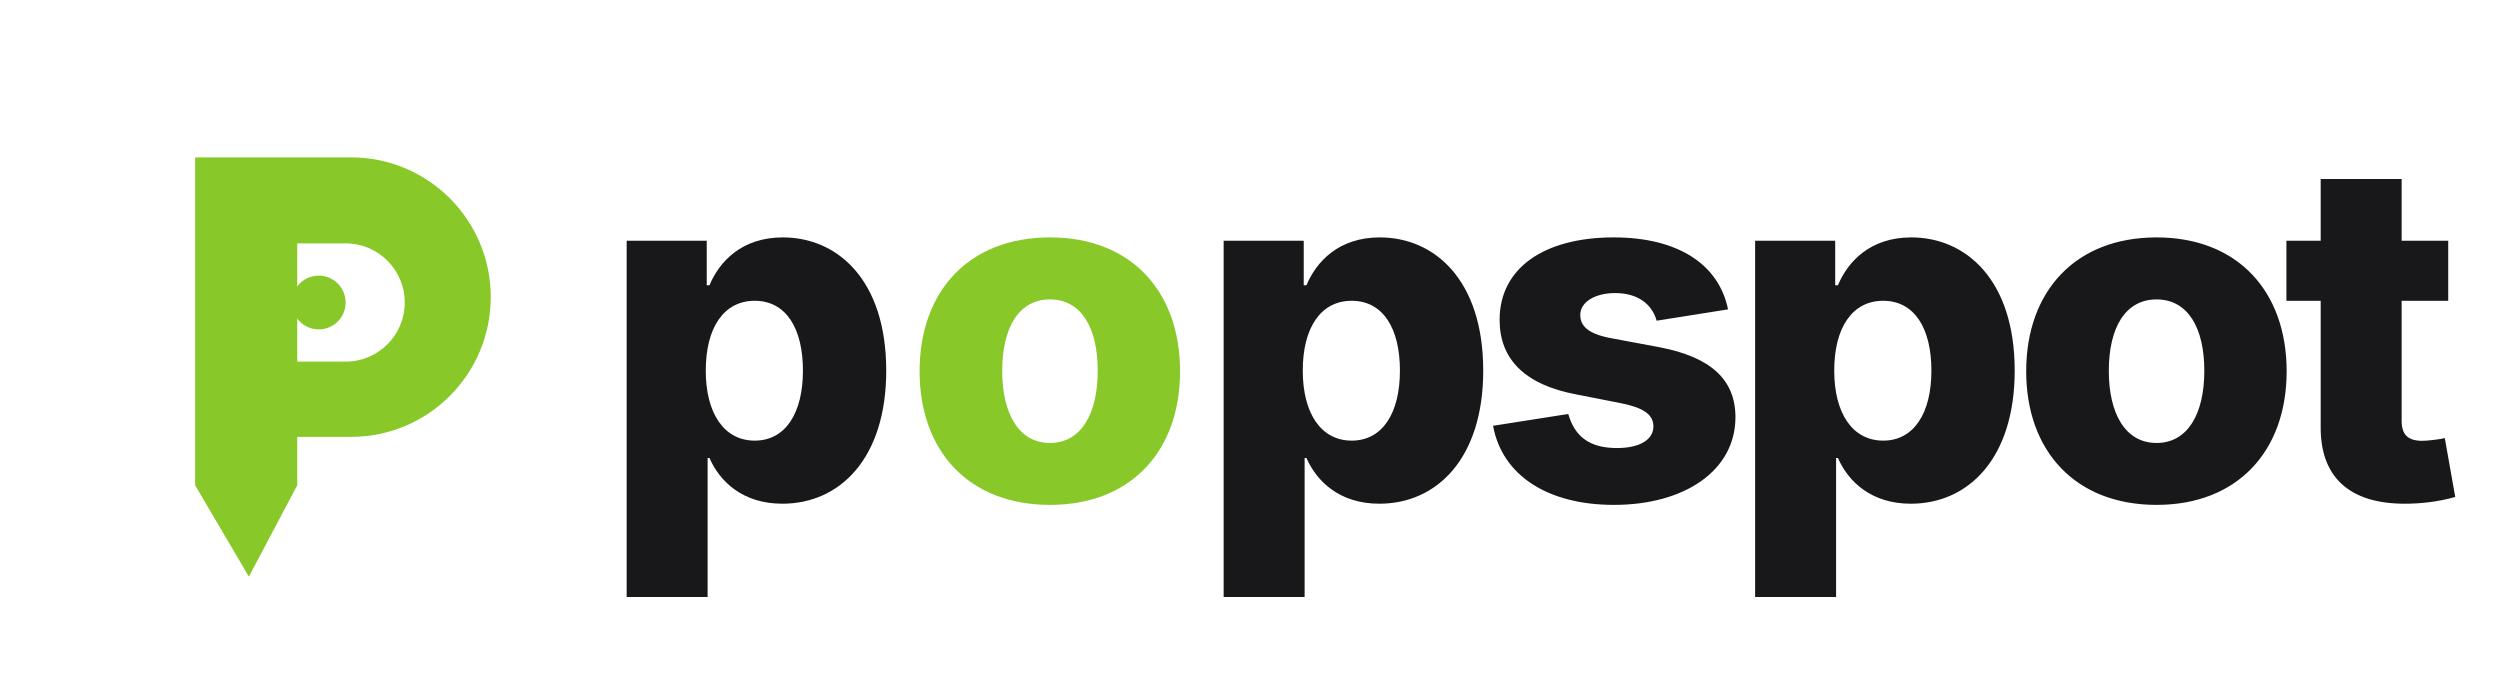
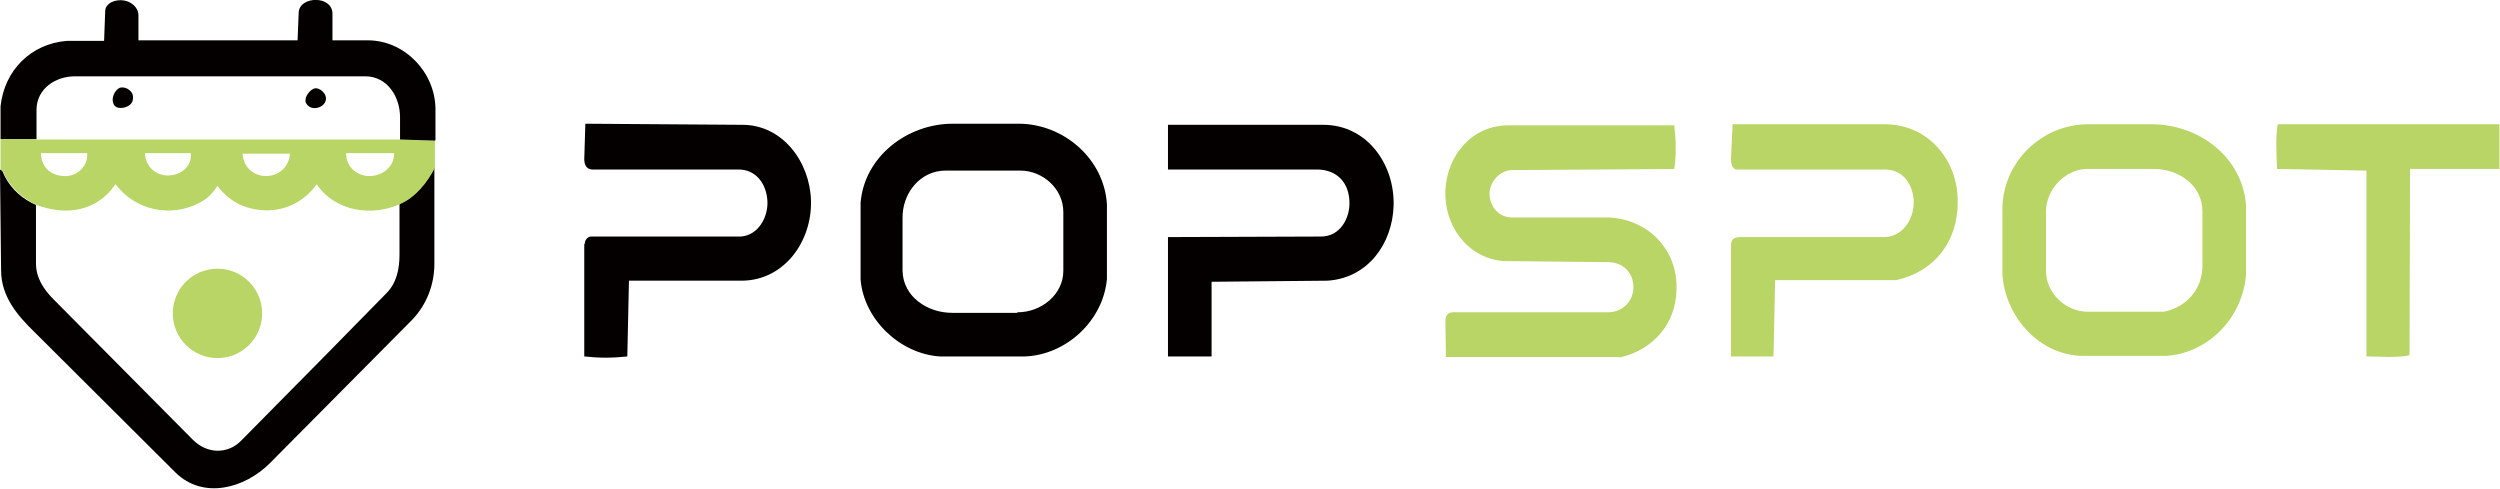
- <svg xmlns="http://www.w3.org/2000/svg" viewBox="0 0 400 110" role="img" aria-label="popspot">
-   <g transform="translate(8 14) scale(0.86)" fill="#88C828">
-     <path fill-rule="evenodd" d="M27 13H56a26 26 0 0 1 0 52H46v9l-9 17-10-17V13Z M46 29v22h9a11 11 0 0 0 0-22Z" />
-     <circle cx="50" cy="40" r="5" />
+ <svg xmlns="http://www.w3.org/2000/svg" id="_레이어_1" data-name="레이어_1" version="1.1" viewBox="0 0 45.87 8.97">
+   <defs>
+     <style>
+       .st0 {
+         fill: #040000;
+       }
+ 
+       .st1 {
+         fill: #b8d565;
+       }
+     </style>
+   </defs>
+   <g>
+     <path class="st1" d="M29.71,6.55h-3.18s-.01-.66-.01-.66c0-.09.04-.16.14-.16h2.84c.28,0,.47-.21.47-.46,0-.27-.19-.46-.47-.46l-1.91-.02c-.67-.05-1.1-.66-1.07-1.3s.49-1.19,1.15-1.19h3.05c.03.28.04.52,0,.8l-2.97.02c-.24,0-.42.23-.42.43,0,.23.16.44.41.44h1.72c.76,0,1.34.59,1.3,1.35-.02.61-.44,1.09-1.05,1.22Z" />
+     <path class="st0" d="M20.31,5.12c-.07.77-.75,1.39-1.5,1.42h-1.57c-.73-.05-1.39-.68-1.45-1.41v-1.41c.07-.85.86-1.45,1.69-1.45h1.21c.82,0,1.57.64,1.62,1.48v1.36ZM18.67,5.73c.44,0,.84-.33.84-.76v-1.08c0-.42-.37-.76-.79-.76h-1.37c-.47,0-.8.42-.79.88v.96c.01.47.45.77.91.77h1.19Z" />
+     <path class="st1" d="M39.74,6.53h-1.51c-.8,0-1.44-.71-1.49-1.5v-1.19c0-.86.72-1.56,1.57-1.56h1.17c.87,0,1.67.61,1.73,1.49v1.26c-.05.77-.67,1.45-1.47,1.5ZM39.7,5.72c.42-.08.71-.42.71-.84v-1c0-.48-.43-.78-.89-.78h-1.25c-.39.02-.73.38-.73.78v1.09c0,.41.36.75.77.75h1.39Z" />
+     <path class="st0" d="M21.43,6.54v-2.19s2.81-.01,2.81-.01c.34,0,.52-.32.52-.61,0-.38-.23-.62-.6-.62h-2.73s0-.82,0-.82h2.85c.8,0,1.31.72,1.29,1.48-.02.7-.47,1.33-1.21,1.38l-2.13.02v1.37s-.8,0-.8,0Z" />
+     <path class="st0" d="M10.73,4.47c0-.07.06-.13.11-.13h2.75c.33-.02.51-.37.49-.66-.02-.31-.21-.57-.53-.57h-2.68c-.11,0-.15-.09-.15-.19l.02-.65,2.88.02c.74,0,1.24.68,1.26,1.39.02.75-.49,1.46-1.26,1.47h-2.08s-.03,1.39-.03,1.39c-.27.03-.52.03-.79,0v-2.06Z" />
+     <path class="st1" d="M31.76,4.55c0-.07,0-.12.03-.15.03-.04.08-.05.15-.05h2.64c.36-.01.56-.38.53-.7-.03-.3-.21-.54-.53-.54h-2.71c-.09,0-.11-.12-.11-.19l.03-.64h2.79c.81,0,1.35.67,1.34,1.43,0,.71-.41,1.27-1.13,1.43h-2.22s-.03,1.4-.03,1.4h-.78s0-2,0-2Z" />
+     <path class="st1" d="M44.21,6.52c-.27.05-.52.02-.79.02v-3.41s-1.64-.03-1.64-.03c-.01-.28-.03-.54.01-.82h4.07s0,.82,0,.82h-1.64s-.01,3.42-.01,3.42Z" />
  </g>
-   <text x="96" y="80" font-family="'Wanted Sans Variable','Wanted Sans',-apple-system,'Apple SD Gothic Neo','Malgun Gothic',sans-serif" font-weight="800" font-size="76" letter-spacing="-3.5" fill="#18181B">p<tspan fill="#88C828">o</tspan>pspot</text>
+   <path class="st0" d="M0,3.11c.06.02.06.08.09.13.13.25.34.42.57.52v1.07c0,.27.14.48.33.67l2.55,2.57c.26.26.64.27.89.01l1.59-1.61,1.07-1.09c.19-.19.24-.45.24-.71v-.93c.3-.13.5-.41.64-.67v1.77c0,.38-.14.75-.41,1.03l-2.61,2.63c-.46.46-1.22.67-1.73.17L.64,6.1C.32,5.79.02,5.44.02,4.96l-.02-1.85Z" />
+   <path class="st1" d="M.66,2.56h6.68s.64.02.64.02v.5c-.14.27-.35.54-.65.67-.51.22-1.17.14-1.52-.37-.22.31-.54.47-.89.48-.37,0-.69-.13-.93-.45-.1.15-.19.24-.33.31-.53.28-1.18.14-1.54-.34-.35.51-.92.58-1.45.38-.23-.11-.44-.28-.57-.52-.03-.05-.03-.11-.09-.13v-.56s.66,0,.66,0ZM1.61,2.81h-.86c.01.3.23.43.47.42.21-.01.4-.19.38-.42ZM3.5,2.81h-.84c.01.25.2.41.42.41.24,0,.45-.17.42-.41ZM5.32,2.82h-.87c.02.27.22.41.43.41s.42-.14.44-.41ZM7.23,2.81h-.88c0,.27.22.43.45.42s.44-.18.43-.42Z" />
+   <path class="st0" d="M7.98,2.58l-.64-.02v-.41c0-.37-.23-.75-.64-.75H1.38c-.37,0-.7.23-.71.6v.55s-.66,0-.66,0v-.6C.08,1.29.57.8,1.23.75h.68s.02-.54.02-.54c0-.16.2-.23.35-.2.12.02.26.12.26.27v.46s2.92,0,2.92,0l.02-.5c0-.17.18-.25.33-.24.13,0,.29.08.29.25v.49s.65,0,.65,0c.67,0,1.23.58,1.24,1.25v.58Z" />
+   <circle class="st1" cx="3.99" cy="5.75" r=".82" />
+   <path class="st0" d="M2.44,1.78c.01.12-.08.17-.15.19s-.18.02-.21-.07c-.04-.1.02-.23.1-.28s.25.02.26.15Z" />
+   <path class="st0" d="M5.61,1.86c-.03-.08.09-.23.17-.24.09-.01.17.08.19.13.04.1-.03.19-.12.22-.08.03-.2.02-.25-.11Z" />
</svg>
